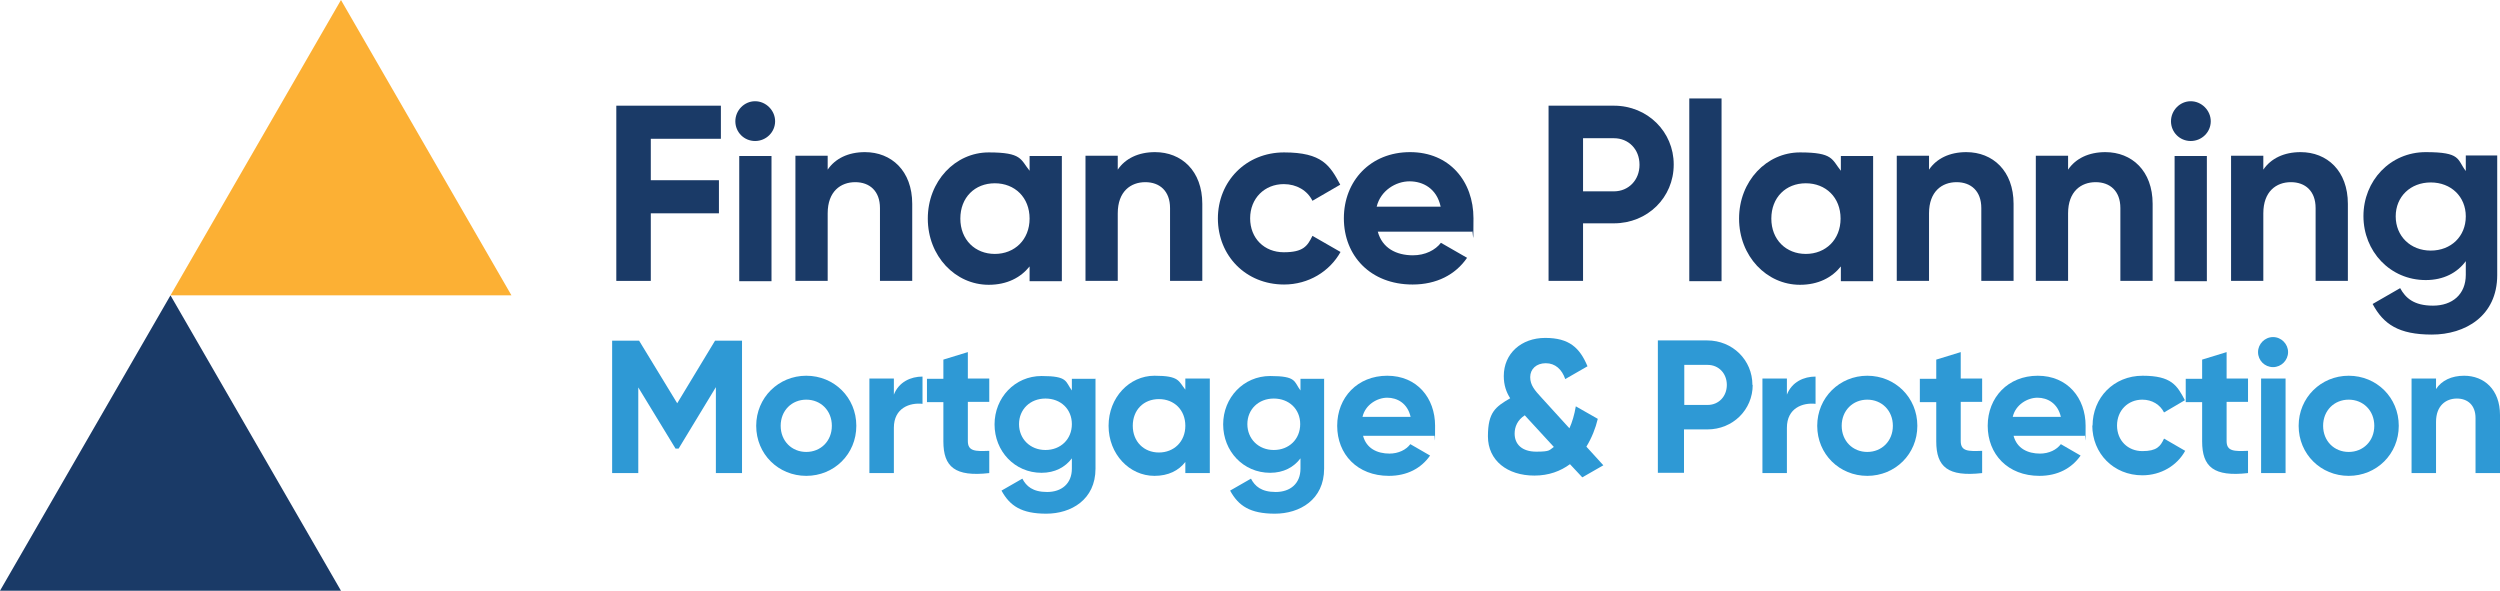
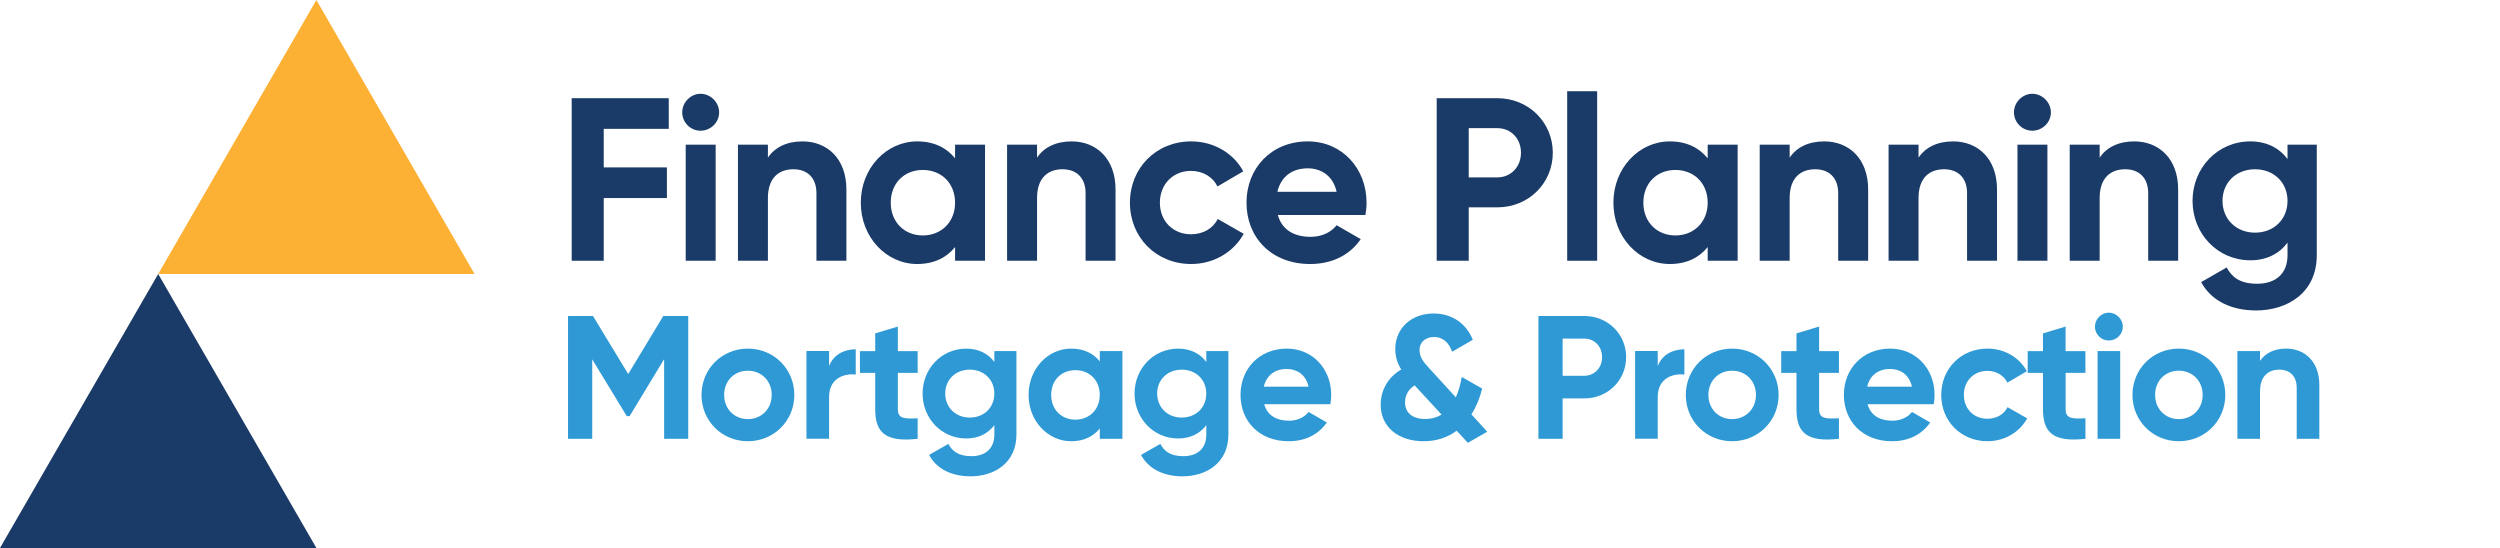
- <svg xmlns="http://www.w3.org/2000/svg" id="Layer_1" version="1.1" viewBox="0 0 898.9 212.4">
+ <svg xmlns="http://www.w3.org/2000/svg" id="Layer_1" data-name="Layer 1" viewBox="0 0 968.93 212.38">
  <defs>
    <style>
-       .st0 {
+       .cls-1 {
        fill: #1a3a67;
      }

-       .st1 {
+       .cls-2 {
        fill: #fcb034;
      }

-       .st2 {
+       .cls-3 {
        fill: #2e99d5;
      }
    </style>
  </defs>
  <g>
-     <path class="st0" d="M234,49.9v14.9h24.5v11.9h-24.5v24.3h-12.4v-63h37.6v11.9h-25.2Z" />
-     <path class="st0" d="M264.4,43.6c0-3.9,3.2-7.2,7.1-7.2s7.2,3.3,7.2,7.2-3.2,7.1-7.2,7.1-7.1-3.2-7.1-7.1ZM265.8,56.1h11.6v45h-11.6v-45Z" />
-     <path class="st0" d="M328,73.4v27.6h-11.6v-26.2c0-6.1-3.7-9.3-8.9-9.3s-9.9,3.3-9.9,11.2v24.3h-11.6v-45h11.6v5c2.7-4,7.4-6.3,13.4-6.3,9.5,0,17,6.7,17,18.6Z" />
-     <path class="st0" d="M381.8,56.1v45h-11.6v-5.3c-3.2,4-8.1,6.6-14.7,6.6-12,0-21.9-10.3-21.9-23.8s9.9-23.8,21.9-23.8,11.4,2.5,14.7,6.6v-5.3h11.6ZM370.2,78.6c0-7.6-5.3-12.7-12.5-12.7s-12.4,5.1-12.4,12.7,5.3,12.7,12.4,12.7,12.5-5.1,12.5-12.7Z" />
-     <path class="st0" d="M432.3,73.4v27.6h-11.6v-26.2c0-6.1-3.7-9.3-8.9-9.3s-9.9,3.3-9.9,11.2v24.3h-11.6v-45h11.6v5c2.7-4,7.4-6.3,13.4-6.3,9.5,0,17,6.7,17,18.6Z" />
-     <path class="st0" d="M437.9,78.6c0-13.4,10.1-23.8,23.8-23.8s16.5,4.7,20.2,11.6l-10,5.8c-1.8-3.7-5.7-6-10.3-6-6.9,0-12.1,5.1-12.1,12.3s5.1,12.2,12.1,12.2,8.5-2.2,10.3-5.9l10.1,5.8c-3.9,7-11.5,11.7-20.3,11.7-13.7,0-23.8-10.3-23.8-23.8Z" />
-     <path class="st0" d="M508,91.8c4.5,0,8.1-1.9,10.1-4.5l9.4,5.4c-4.2,6.1-11,9.6-19.6,9.6-15.1,0-24.7-10.3-24.7-23.8s9.6-23.8,23.8-23.8,22.8,10.5,22.8,23.8-.2,3.2-.5,4.8h-33.9c1.6,5.9,6.6,8.5,12.7,8.5ZM518,74.3c-1.4-6.5-6.3-9.1-11.2-9.1s-10.4,3.3-11.8,9.1h22.9Z" />
-     <path class="st0" d="M601.8,59.2c0,11.8-9.4,21.1-21.5,21.1h-11.1v20.7h-12.4v-63h23.5c12.1,0,21.5,9.4,21.5,21.1ZM589.5,59.2c0-5.5-3.9-9.5-9.2-9.5h-11.1v19.1h11.1c5.3,0,9.2-4.1,9.2-9.5Z" />
-     <path class="st0" d="M607.4,35.4h11.6v65.7h-11.6V35.4Z" />
-     <path class="st0" d="M673.5,56.1v45h-11.6v-5.3c-3.2,4-8.1,6.6-14.7,6.6-12,0-21.9-10.3-21.9-23.8s9.9-23.8,21.9-23.8,11.4,2.5,14.7,6.6v-5.3h11.6ZM661.8,78.6c0-7.6-5.3-12.7-12.5-12.7s-12.4,5.1-12.4,12.7,5.3,12.7,12.4,12.7,12.5-5.1,12.5-12.7Z" />
-     <path class="st0" d="M724,73.4v27.6h-11.6v-26.2c0-6.1-3.7-9.3-8.9-9.3s-9.9,3.3-9.9,11.2v24.3h-11.6v-45h11.6v5c2.7-4,7.4-6.3,13.4-6.3,9.5,0,17,6.7,17,18.6Z" />
-     <path class="st0" d="M774,73.4v27.6h-11.6v-26.2c0-6.1-3.7-9.3-8.9-9.3s-9.9,3.3-9.9,11.2v24.3h-11.6v-45h11.6v5c2.7-4,7.4-6.3,13.4-6.3,9.5,0,17,6.7,17,18.6Z" />
-     <path class="st0" d="M780.6,43.6c0-3.9,3.2-7.2,7.1-7.2s7.2,3.3,7.2,7.2-3.2,7.1-7.2,7.1-7.1-3.2-7.1-7.1ZM781.9,56.1h11.6v45h-11.6v-45Z" />
-     <path class="st0" d="M844.2,73.4v27.6h-11.6v-26.2c0-6.1-3.7-9.3-8.9-9.3s-9.9,3.3-9.9,11.2v24.3h-11.6v-45h11.6v5c2.7-4,7.4-6.3,13.4-6.3,9.5,0,17,6.7,17,18.6Z" />
-     <path class="st0" d="M897.9,56.1v42.8c0,14.8-11.6,21.4-23.5,21.4s-17.4-3.7-21.3-11l9.9-5.7c1.9,3.5,4.9,6.3,11.8,6.3s11.8-4,11.8-11.1v-4.9c-3.1,4.2-8,6.8-14.4,6.8-12.8,0-22.4-10.3-22.4-23s9.6-23,22.4-23,11.2,2.6,14.4,6.8v-5.6h11.3ZM886.6,77.8c0-7.1-5.3-12.2-12.6-12.2s-12.6,5.1-12.6,12.2,5.3,12.3,12.6,12.3,12.6-5.1,12.6-12.3Z" />
-     <path class="st2" d="M266.7,170.1h-9.3v-30.9l-13.4,22.1h-1.1l-13.4-22v30.8h-9.4v-47.6h9.7l13.7,22.5,13.6-22.5h9.7v47.6Z" />
-     <path class="st2" d="M271.9,153.1c0-10.1,8-18,18-18s18,7.8,18,18-8,18-18,18-18-7.8-18-18ZM299.1,153.1c0-5.5-4-9.4-9.2-9.4s-9.2,3.9-9.2,9.4,4,9.4,9.2,9.4,9.2-3.9,9.2-9.4Z" />
-     <path class="st2" d="M331.7,135.4v9.8c-4.6-.5-10.3,1.5-10.3,8.6v16.3h-8.8v-34h8.8v5.8c1.8-4.6,6.1-6.5,10.3-6.5Z" />
-     <path class="st2" d="M348,144.5v14.1c0,3.7,2.7,3.7,7.7,3.5v8c-12.3,1.4-16.5-2.2-16.5-11.4v-14.1h-5.9v-8.4h5.9v-6.9l8.8-2.7v9.5h7.7v8.4h-7.7Z" />
-     <path class="st2" d="M393.9,136.1v32.4c0,11.2-8.8,16.2-17.7,16.2s-13.1-2.8-16.1-8.3l7.5-4.3c1.4,2.7,3.7,4.8,8.9,4.8s8.9-3,8.9-8.4v-3.7c-2.4,3.2-6.1,5.2-10.9,5.2-9.7,0-16.9-7.8-16.9-17.4s7.3-17.4,16.9-17.4,8.5,2,10.9,5.2v-4.2h8.6ZM385.4,152.5c0-5.4-4-9.2-9.5-9.2s-9.5,3.9-9.5,9.2,4,9.3,9.5,9.3,9.5-3.9,9.5-9.3Z" />
-     <path class="st2" d="M435,136.1v34h-8.8v-4c-2.4,3.1-6.1,5-11.1,5-9,0-16.5-7.8-16.5-18s7.5-18,16.5-18,8.6,1.9,11.1,5v-4h8.8ZM426.2,153.1c0-5.7-4-9.6-9.5-9.6s-9.4,3.9-9.4,9.6,4,9.6,9.4,9.6,9.5-3.9,9.5-9.6Z" />
-     <path class="st2" d="M476.1,136.1v32.4c0,11.2-8.8,16.2-17.7,16.2s-13.1-2.8-16.1-8.3l7.5-4.3c1.4,2.7,3.7,4.8,8.9,4.8s8.9-3,8.9-8.4v-3.7c-2.4,3.2-6.1,5.2-10.9,5.2-9.7,0-16.9-7.8-16.9-17.4s7.3-17.4,16.9-17.4,8.5,2,10.9,5.2v-4.2h8.6ZM467.5,152.5c0-5.4-4-9.2-9.5-9.2s-9.5,3.9-9.5,9.2,4,9.3,9.5,9.3,9.5-3.9,9.5-9.3Z" />
-     <path class="st2" d="M499.5,163.1c3.4,0,6.1-1.4,7.6-3.4l7.1,4.1c-3.2,4.6-8.3,7.3-14.8,7.3-11.4,0-18.6-7.8-18.6-18s7.3-18,18-18,17.2,8,17.2,18-.1,2.4-.3,3.6h-25.6c1.2,4.5,5,6.4,9.6,6.4ZM507.2,149.9c-1.1-4.9-4.8-6.9-8.4-6.9s-7.9,2.5-8.9,6.9h17.3Z" />
-     <path class="st2" d="M568.9,171.6l-4.4-4.7c-3.4,2.5-7.6,4.1-12.8,4.1-9.7,0-16.7-5.4-16.7-14.1s2.7-10.6,8-13.7c-1.4-2.2-2.3-4.7-2.3-8,0-8.1,6.3-13.7,14.9-13.7s12.4,3.5,15.2,10.2l-8,4.6c-1.2-3.5-3.6-5.7-7-5.7s-5.6,2.1-5.6,5,1.7,4.8,3.9,7.2l10.2,11.2c1-2.2,1.8-4.9,2.3-7.9l7.9,4.5c-.8,3.4-2.2,6.9-4.1,10l6.1,6.7-7.5,4.3ZM558.7,160.7l-10.3-11.2c0,0-.1-.1-.1-.2-2.7,1.7-3.7,4.2-3.7,6.6,0,3.8,2.6,6.5,7.8,6.5s4.6-.6,6.3-1.7Z" />
-     <path class="st2" d="M630.2,138.4c0,8.9-7.1,16-16.3,16h-8.4v15.6h-9.4v-47.6h17.7c9.2,0,16.3,7.1,16.3,16ZM620.9,138.4c0-4.1-2.9-7.2-6.9-7.2h-8.4v14.4h8.4c4,0,6.9-3.1,6.9-7.2Z" />
-     <path class="st2" d="M652.8,135.4v9.8c-4.6-.5-10.3,1.5-10.3,8.6v16.3h-8.8v-34h8.8v5.8c1.8-4.6,6.1-6.5,10.3-6.5Z" />
-     <path class="st2" d="M653.4,153.1c0-10.1,8-18,18-18s18,7.8,18,18-8,18-18,18-18-7.8-18-18ZM680.6,153.1c0-5.5-4-9.4-9.2-9.4s-9.2,3.9-9.2,9.4,4,9.4,9.2,9.4,9.2-3.9,9.2-9.4Z" />
-     <path class="st2" d="M705,144.5v14.1c0,3.7,2.7,3.7,7.7,3.5v8c-12.3,1.4-16.5-2.2-16.5-11.4v-14.1h-5.9v-8.4h5.9v-6.9l8.8-2.7v9.5h7.7v8.4h-7.7Z" />
-     <path class="st2" d="M733.4,163.1c3.4,0,6.1-1.4,7.6-3.4l7.1,4.1c-3.2,4.6-8.3,7.3-14.8,7.3-11.4,0-18.6-7.8-18.6-18s7.3-18,18-18,17.2,8,17.2,18-.1,2.4-.3,3.6h-25.6c1.2,4.5,5,6.4,9.6,6.4ZM741,149.9c-1.1-4.9-4.8-6.9-8.4-6.9s-7.9,2.5-8.9,6.9h17.3Z" />
-     <path class="st2" d="M752.4,153.1c0-10.1,7.6-18,18-18s12.4,3.5,15.2,8.8l-7.5,4.4c-1.4-2.8-4.3-4.6-7.8-4.6-5.2,0-9.1,3.9-9.1,9.3s3.9,9.2,9.1,9.2,6.5-1.7,7.8-4.5l7.6,4.4c-2.9,5.3-8.7,8.8-15.4,8.8-10.3,0-18-7.8-18-18Z" />
-     <path class="st2" d="M800.6,144.5v14.1c0,3.7,2.7,3.7,7.7,3.5v8c-12.3,1.4-16.5-2.2-16.5-11.4v-14.1h-5.9v-8.4h5.9v-6.9l8.8-2.7v9.5h7.7v8.4h-7.7Z" />
-     <path class="st2" d="M811.9,126.6c0-2.9,2.4-5.4,5.4-5.4s5.4,2.5,5.4,5.4-2.4,5.4-5.4,5.4-5.4-2.4-5.4-5.4ZM813,136.1h8.8v34h-8.8v-34Z" />
-     <path class="st2" d="M826.5,153.1c0-10.1,8-18,18-18s18,7.8,18,18-8,18-18,18-18-7.8-18-18ZM853.7,153.1c0-5.5-4-9.4-9.2-9.4s-9.2,3.9-9.2,9.4,4,9.4,9.2,9.4,9.2-3.9,9.2-9.4Z" />
-     <path class="st2" d="M898.9,149.2v20.9h-8.8v-19.8c0-4.6-2.8-7-6.7-7s-7.5,2.5-7.5,8.4v18.4h-8.8v-34h8.8v3.8c2-3.1,5.6-4.8,10.1-4.8,7.2,0,12.9,5,12.9,14.1Z" />
+     <path class="cls-1" d="M233.99,49.94v14.94h24.48v11.88h-24.48v24.3h-12.42v-63h37.62v11.88h-25.2Z" />
+     <path class="cls-1" d="M264.41,43.55c0-3.87,3.24-7.2,7.11-7.2s7.2,3.33,7.2,7.2-3.24,7.11-7.2,7.11-7.11-3.24-7.11-7.11ZM265.76,56.06h11.61v45h-11.61v-45Z" />
+     <path class="cls-1" d="M328.04,73.43v27.63h-11.61v-26.19c0-6.12-3.69-9.27-8.91-9.27-5.67,0-9.9,3.33-9.9,11.16v24.3h-11.61v-45h11.61v5.04c2.7-4.05,7.38-6.3,13.41-6.3,9.54,0,17.01,6.66,17.01,18.63Z" />
+     <path class="cls-1" d="M381.77,56.06v45h-11.61v-5.31c-3.24,4.05-8.1,6.57-14.67,6.57-11.97,0-21.87-10.35-21.87-23.76s9.9-23.76,21.87-23.76c6.57,0,11.43,2.52,14.67,6.57v-5.31h11.61ZM370.16,78.56c0-7.56-5.31-12.69-12.51-12.69s-12.42,5.13-12.42,12.69,5.31,12.69,12.42,12.69,12.51-5.13,12.51-12.69Z" />
+     <path class="cls-1" d="M432.35,73.43v27.63h-11.61v-26.19c0-6.12-3.69-9.27-8.91-9.27-5.67,0-9.9,3.33-9.9,11.16v24.3h-11.61v-45h11.61v5.04c2.7-4.05,7.38-6.3,13.41-6.3,9.54,0,17.01,6.66,17.01,18.63Z" />
+     <path class="cls-1" d="M437.93,78.56c0-13.41,10.08-23.76,23.76-23.76,8.82,0,16.47,4.68,20.16,11.61l-9.99,5.85c-1.8-3.69-5.67-6.03-10.26-6.03-6.93,0-12.06,5.13-12.06,12.33s5.13,12.24,12.06,12.24c4.68,0,8.55-2.25,10.35-5.94l10.08,5.76c-3.87,7.02-11.52,11.7-20.34,11.7-13.68,0-23.76-10.35-23.76-23.76Z" />
+     <path class="cls-1" d="M507.95,91.79c4.5,0,8.1-1.89,10.08-4.5l9.36,5.4c-4.23,6.12-10.98,9.63-19.62,9.63-15.12,0-24.66-10.35-24.66-23.76s9.63-23.76,23.76-23.76c13.32,0,22.77,10.53,22.77,23.76,0,1.71-.18,3.24-.45,4.77h-33.93c1.62,5.94,6.57,8.46,12.69,8.46ZM518.03,74.33c-1.44-6.48-6.3-9.09-11.16-9.09-6.21,0-10.44,3.33-11.79,9.09h22.95Z" />
+     <path class="cls-1" d="M601.82,59.21c0,11.79-9.36,21.15-21.51,21.15h-11.07v20.7h-12.42v-63h23.49c12.15,0,21.51,9.36,21.51,21.15ZM589.49,59.21c0-5.49-3.87-9.54-9.18-9.54h-11.07v19.08h11.07c5.31,0,9.18-4.14,9.18-9.54Z" />
+     <path class="cls-1" d="M607.4,35.36h11.61v65.7h-11.61V35.36Z" />
+     <path class="cls-1" d="M673.46,56.06v45h-11.61v-5.31c-3.24,4.05-8.1,6.57-14.67,6.57-11.97,0-21.87-10.35-21.87-23.76s9.9-23.76,21.87-23.76c6.57,0,11.43,2.52,14.67,6.57v-5.31h11.61ZM661.85,78.56c0-7.56-5.31-12.69-12.51-12.69s-12.42,5.13-12.42,12.69,5.31,12.69,12.42,12.69,12.51-5.13,12.51-12.69Z" />
+     <path class="cls-1" d="M724.04,73.43v27.63h-11.61v-26.19c0-6.12-3.69-9.27-8.91-9.27-5.67,0-9.9,3.33-9.9,11.16v24.3h-11.61v-45h11.61v5.04c2.7-4.05,7.38-6.3,13.41-6.3,9.54,0,17.01,6.66,17.01,18.63Z" />
+     <path class="cls-1" d="M773.99,73.43v27.63h-11.61v-26.19c0-6.12-3.69-9.27-8.91-9.27-5.67,0-9.9,3.33-9.9,11.16v24.3h-11.61v-45h11.61v5.04c2.7-4.05,7.38-6.3,13.41-6.3,9.54,0,17.01,6.66,17.01,18.63Z" />
+     <path class="cls-1" d="M780.56,43.55c0-3.87,3.24-7.2,7.11-7.2s7.2,3.33,7.2,7.2-3.24,7.11-7.2,7.11-7.11-3.24-7.11-7.11ZM781.91,56.06h11.61v45h-11.61v-45Z" />
+     <path class="cls-1" d="M844.19,73.43v27.63h-11.61v-26.19c0-6.12-3.69-9.27-8.91-9.27-5.67,0-9.9,3.33-9.9,11.16v24.3h-11.61v-45h11.61v5.04c2.7-4.05,7.38-6.3,13.41-6.3,9.54,0,17.01,6.66,17.01,18.63Z" />
+     <path class="cls-1" d="M897.92,56.06v42.84c0,14.76-11.61,21.42-23.49,21.42-9.63,0-17.37-3.69-21.33-10.98l9.9-5.67c1.89,3.51,4.86,6.3,11.79,6.3,7.29,0,11.79-3.96,11.79-11.07v-4.86c-3.15,4.23-8.01,6.84-14.4,6.84-12.78,0-22.41-10.35-22.41-23.04s9.63-23.04,22.41-23.04c6.39,0,11.25,2.61,14.4,6.84v-5.58h11.34ZM886.58,77.84c0-7.11-5.31-12.24-12.6-12.24s-12.6,5.13-12.6,12.24,5.31,12.33,12.6,12.33,12.6-5.13,12.6-12.33Z" />
+     <path class="cls-3" d="M266.72,170.06h-9.32v-30.87l-13.39,22.1h-1.09l-13.39-22.03v30.8h-9.38v-47.6h9.66l13.67,22.51,13.6-22.51h9.66v47.6Z" />
+     <path class="cls-3" d="M271.89,153.06c0-10.13,7.96-17.95,17.95-17.95s18.02,7.82,18.02,17.95-8.02,17.95-18.02,17.95-17.95-7.82-17.95-17.95ZM299.09,153.06c0-5.51-4.01-9.38-9.25-9.38s-9.18,3.88-9.18,9.38,4.01,9.38,9.18,9.38,9.25-3.88,9.25-9.38Z" />
+     <path class="cls-3" d="M331.66,135.38v9.79c-4.56-.54-10.33,1.5-10.33,8.63v16.25h-8.77v-34h8.77v5.85c1.77-4.62,6.05-6.53,10.33-6.53Z" />
+     <path class="cls-3" d="M347.98,144.5v14.14c0,3.67,2.65,3.74,7.68,3.47v7.96c-12.31,1.36-16.45-2.24-16.45-11.42v-14.14h-5.92v-8.43h5.92v-6.87l8.77-2.65v9.52h7.68v8.43h-7.68Z" />
+     <path class="cls-3" d="M393.94,136.06v32.37c0,11.15-8.77,16.18-17.75,16.18-7.28,0-13.12-2.79-16.11-8.29l7.48-4.28c1.43,2.65,3.67,4.76,8.91,4.76,5.51,0,8.91-2.99,8.91-8.36v-3.67c-2.38,3.2-6.05,5.17-10.88,5.17-9.66,0-16.93-7.82-16.93-17.41s7.28-17.41,16.93-17.41c4.83,0,8.5,1.97,10.88,5.17v-4.22h8.57ZM385.38,152.52c0-5.37-4.01-9.25-9.52-9.25s-9.52,3.88-9.52,9.25,4.01,9.32,9.52,9.32,9.52-3.88,9.52-9.32Z" />
+     <path class="cls-3" d="M435.02,136.06v34h-8.77v-4.01c-2.45,3.06-6.12,4.96-11.08,4.96-9.04,0-16.52-7.82-16.52-17.95s7.48-17.95,16.52-17.95c4.96,0,8.64,1.9,11.08,4.96v-4.01h8.77ZM426.24,153.06c0-5.71-4.01-9.59-9.45-9.59s-9.38,3.88-9.38,9.59,4.01,9.59,9.38,9.59,9.45-3.88,9.45-9.59Z" />
+     <path class="cls-3" d="M476.09,136.06v32.37c0,11.15-8.77,16.18-17.75,16.18-7.28,0-13.12-2.79-16.11-8.29l7.48-4.28c1.43,2.65,3.67,4.76,8.91,4.76,5.51,0,8.91-2.99,8.91-8.36v-3.67c-2.38,3.2-6.05,5.17-10.88,5.17-9.66,0-16.93-7.82-16.93-17.41s7.28-17.41,16.93-17.41c4.83,0,8.5,1.97,10.88,5.17v-4.22h8.57ZM467.52,152.52c0-5.37-4.01-9.25-9.52-9.25s-9.52,3.88-9.52,9.25,4.01,9.32,9.52,9.32,9.52-3.88,9.52-9.32Z" />
+     <path class="cls-3" d="M499.55,163.06c3.4,0,6.12-1.43,7.62-3.4l7.07,4.08c-3.2,4.62-8.29,7.27-14.82,7.27-11.42,0-18.63-7.82-18.63-17.95s7.28-17.95,17.95-17.95c10.06,0,17.2,7.96,17.2,17.95,0,1.29-.14,2.45-.34,3.6h-25.63c1.22,4.49,4.96,6.39,9.59,6.39ZM507.16,149.87c-1.09-4.9-4.76-6.87-8.43-6.87-4.69,0-7.89,2.52-8.91,6.87h17.34Z" />
+     <path class="cls-3" d="M568.91,171.62l-4.35-4.69c-3.4,2.52-7.62,4.08-12.78,4.08-9.65,0-16.66-5.37-16.66-14.14,0-5.51,2.72-10.61,7.96-13.67-1.36-2.18-2.31-4.69-2.31-7.96,0-8.09,6.32-13.74,14.89-13.74,6.66,0,12.44,3.47,15.16,10.2l-8.02,4.62c-1.22-3.54-3.6-5.71-7-5.71s-5.64,2.11-5.64,5.03,1.7,4.83,3.88,7.21l10.2,11.15c1.02-2.24,1.77-4.9,2.31-7.89l7.89,4.49c-.82,3.4-2.18,6.87-4.15,10l6.12,6.73-7.48,4.28ZM558.71,160.68l-10.27-11.15c-.07-.07-.14-.14-.14-.2-2.72,1.7-3.74,4.22-3.74,6.6,0,3.81,2.58,6.46,7.82,6.46,2.45,0,4.56-.61,6.32-1.7Z" />
+     <path class="cls-3" d="M630.24,138.44c0,8.91-7.07,15.98-16.25,15.98h-8.36v15.64h-9.38v-47.6h17.75c9.18,0,16.25,7.07,16.25,15.98ZM620.93,138.44c0-4.15-2.92-7.21-6.94-7.21h-8.36v14.41h8.36c4.01,0,6.94-3.13,6.94-7.21Z" />
+     <path class="cls-3" d="M652.82,135.38v9.79c-4.56-.54-10.33,1.5-10.33,8.63v16.25h-8.77v-34h8.77v5.85c1.77-4.62,6.05-6.53,10.33-6.53Z" />
+     <path class="cls-3" d="M653.37,153.06c0-10.13,7.96-17.95,17.95-17.95s18.02,7.82,18.02,17.95-8.02,17.95-18.02,17.95-17.95-7.82-17.95-17.95ZM680.56,153.06c0-5.51-4.01-9.38-9.25-9.38s-9.18,3.88-9.18,9.38,4.01,9.38,9.18,9.38,9.25-3.88,9.25-9.38Z" />
+     <path class="cls-3" d="M705.04,144.5v14.14c0,3.67,2.65,3.74,7.68,3.47v7.96c-12.31,1.36-16.45-2.24-16.45-11.42v-14.14h-5.92v-8.43h5.92v-6.87l8.77-2.65v9.52h7.68v8.43h-7.68Z" />
+     <path class="cls-3" d="M733.4,163.06c3.4,0,6.12-1.43,7.62-3.4l7.07,4.08c-3.2,4.62-8.29,7.27-14.82,7.27-11.42,0-18.63-7.82-18.63-17.95s7.28-17.95,17.95-17.95c10.06,0,17.2,7.96,17.2,17.95,0,1.29-.14,2.45-.34,3.6h-25.63c1.22,4.49,4.96,6.39,9.59,6.39ZM741.01,149.87c-1.09-4.9-4.76-6.87-8.43-6.87-4.69,0-7.89,2.52-8.91,6.87h17.34Z" />
+     <path class="cls-3" d="M752.37,153.06c0-10.13,7.62-17.95,17.95-17.95,6.66,0,12.44,3.54,15.23,8.77l-7.55,4.42c-1.36-2.79-4.28-4.56-7.75-4.56-5.24,0-9.11,3.88-9.11,9.31s3.88,9.25,9.11,9.25c3.54,0,6.46-1.7,7.82-4.49l7.61,4.35c-2.92,5.3-8.7,8.84-15.37,8.84-10.33,0-17.95-7.82-17.95-17.95Z" />
+     <path class="cls-3" d="M800.58,144.5v14.14c0,3.67,2.65,3.74,7.68,3.47v7.96c-12.31,1.36-16.46-2.24-16.46-11.42v-14.14h-5.92v-8.43h5.92v-6.87l8.77-2.65v9.52h7.68v8.43h-7.68Z" />
+     <path class="cls-3" d="M811.94,126.61c0-2.92,2.45-5.44,5.37-5.44s5.44,2.52,5.44,5.44-2.45,5.37-5.44,5.37-5.37-2.45-5.37-5.37ZM812.96,136.06h8.77v34h-8.77v-34Z" />
+     <path class="cls-3" d="M826.49,153.06c0-10.13,7.96-17.95,17.95-17.95s18.02,7.82,18.02,17.95-8.02,17.95-18.02,17.95-17.95-7.82-17.95-17.95ZM853.69,153.06c0-5.51-4.01-9.38-9.25-9.38s-9.18,3.88-9.18,9.38,4.01,9.38,9.18,9.38,9.25-3.88,9.25-9.38Z" />
+     <path class="cls-3" d="M898.91,149.19v20.87h-8.77v-19.79c0-4.62-2.79-7-6.73-7-4.28,0-7.48,2.52-7.48,8.43v18.36h-8.77v-34h8.77v3.81c2.04-3.06,5.58-4.76,10.13-4.76,7.21,0,12.85,5.03,12.85,14.08Z" />
  </g>
  <g>
-     <polygon class="st1" points="122.6 0 61.3 106.2 183.9 106.2 122.6 0" />
-     <polygon class="st0" points="61.3 106.2 0 212.4 122.6 212.4 61.3 106.2" />
+     <polygon class="cls-2" points="122.62 0 61.31 106.19 183.93 106.19 122.62 0" />
+     <polygon class="cls-1" points="61.31 106.19 0 212.38 122.62 212.38 61.31 106.19" />
  </g>
</svg>
